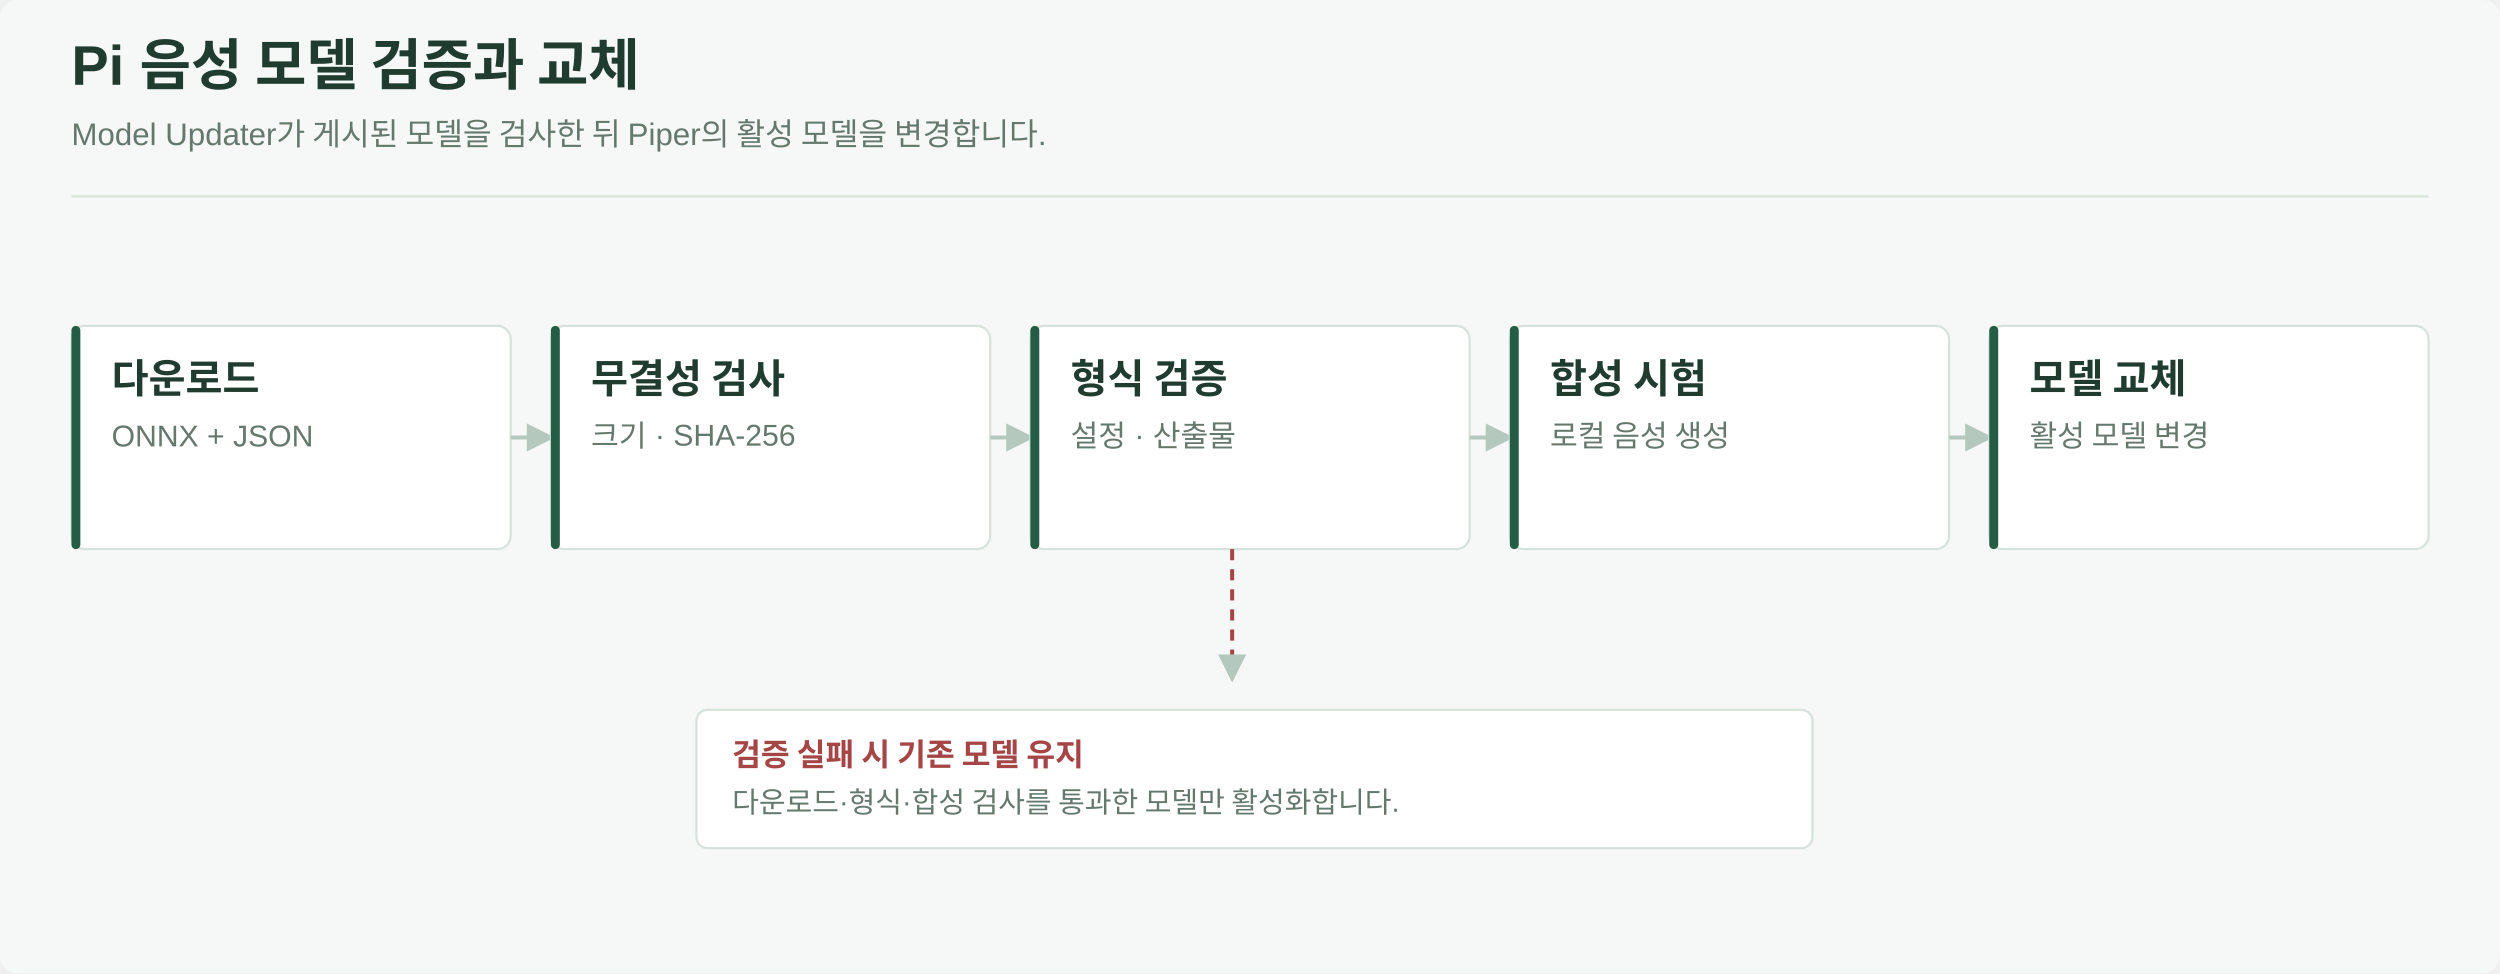
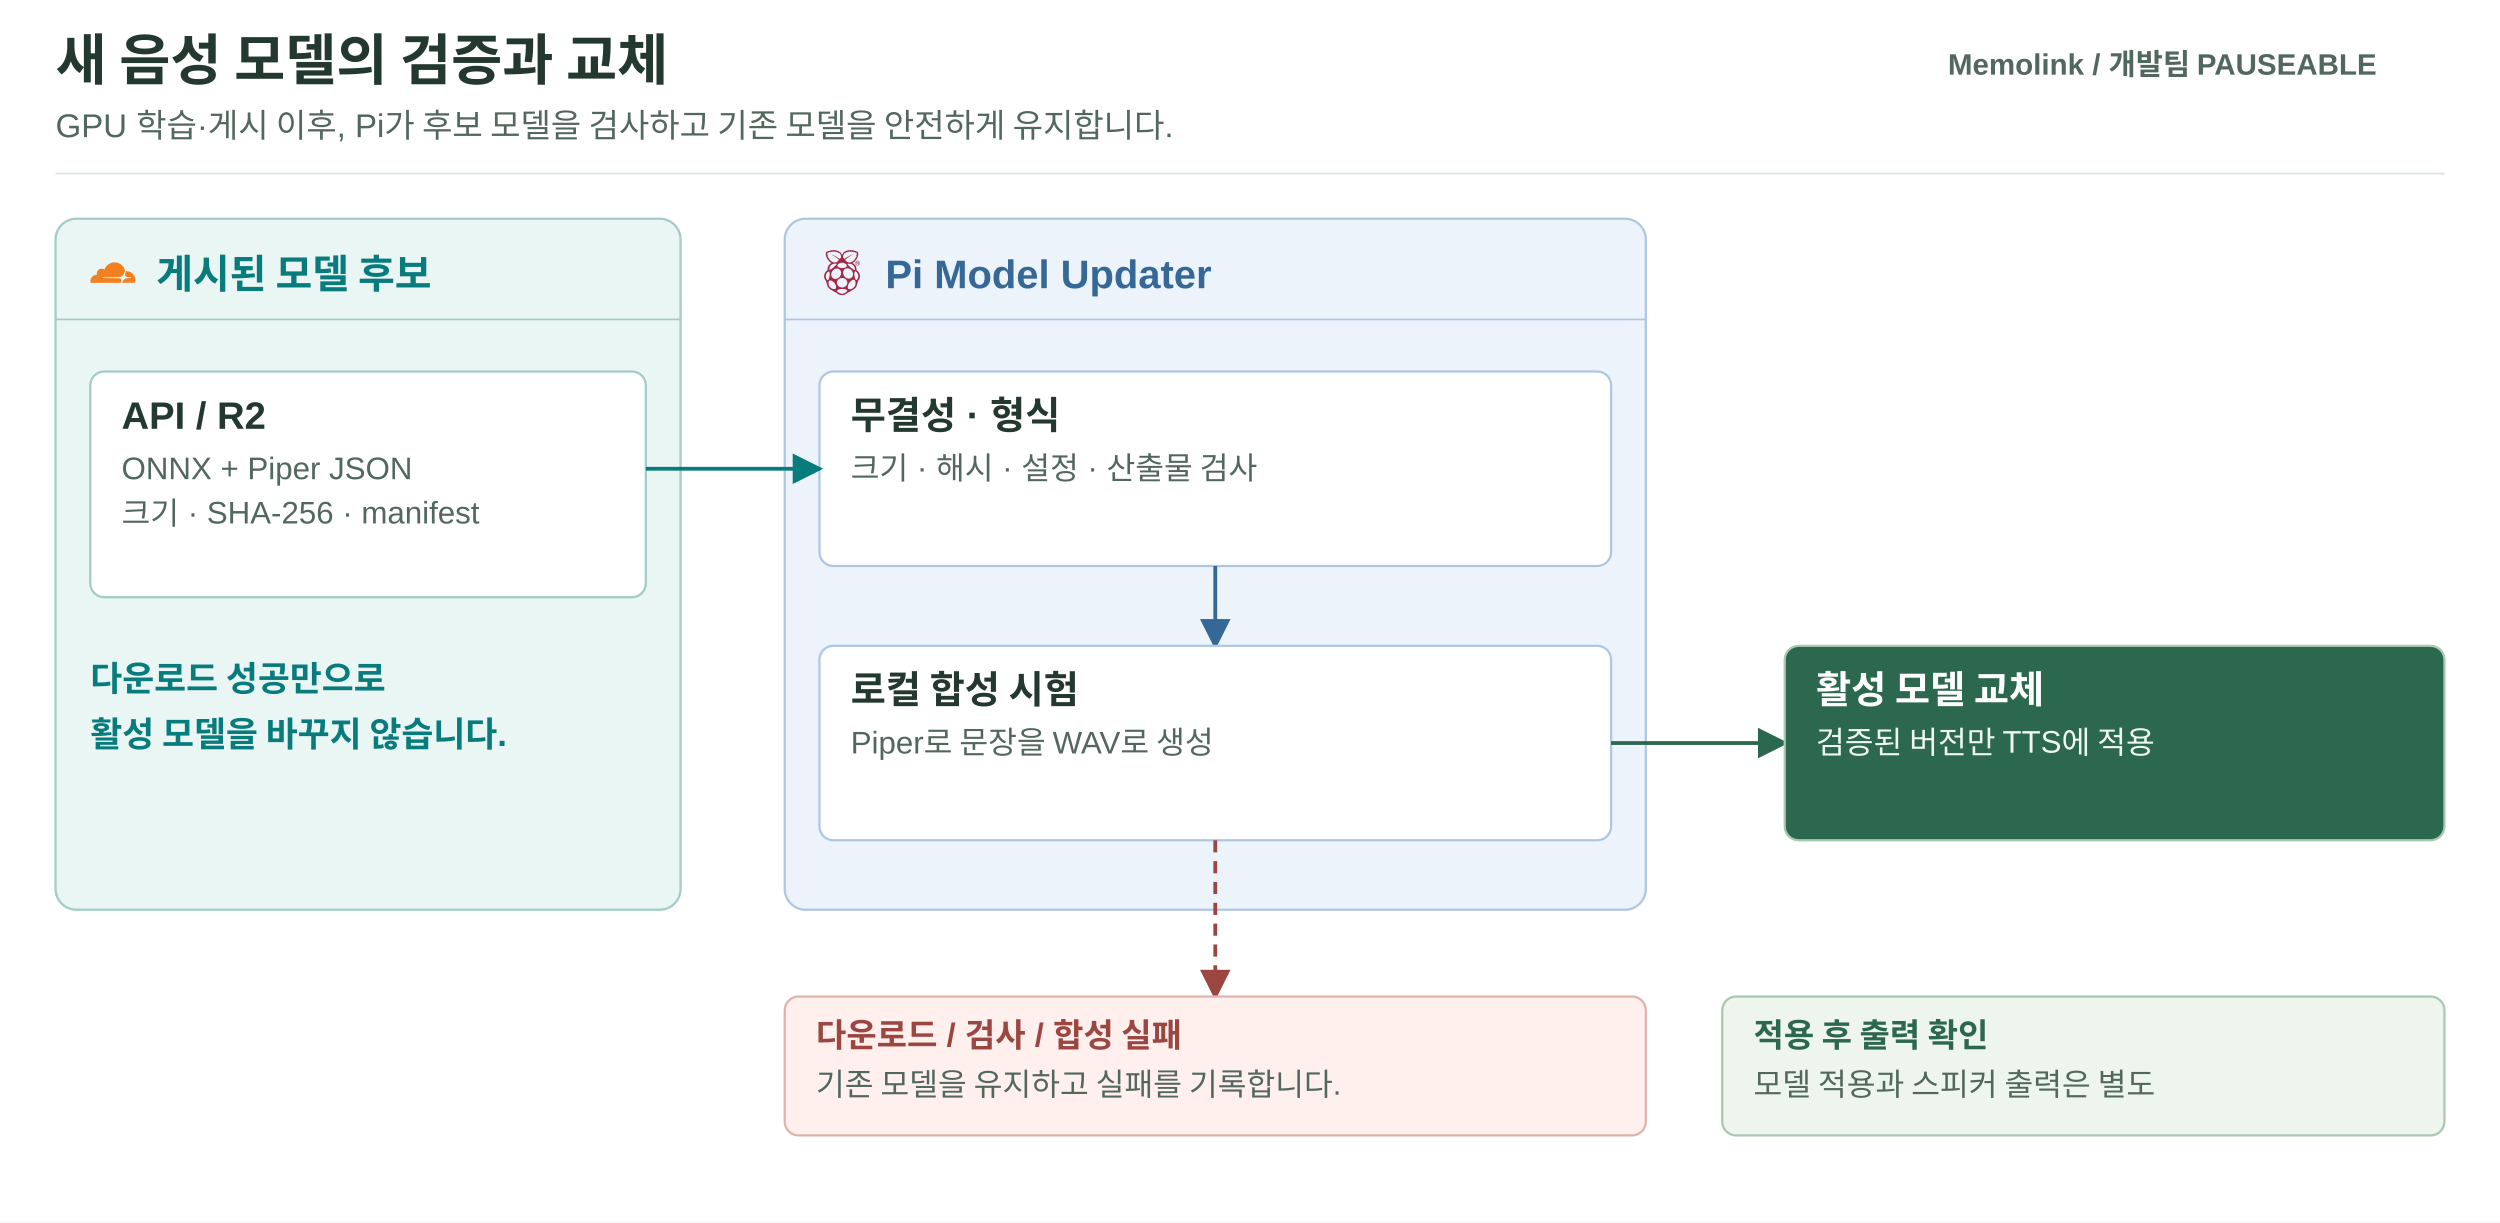
- <svg xmlns="http://www.w3.org/2000/svg" width="1120" height="436" viewBox="0 0 1120 436" role="img" aria-labelledby="title desc">
+ <svg xmlns="http://www.w3.org/2000/svg" width="1440" height="704" viewBox="0 0 1440 704" role="img" aria-labelledby="title desc">
  <defs>
-     <marker id="arrow" markerWidth="7" markerHeight="7" refX="6" refY="3.5" orient="auto">
-       <path d="M0 0L7 3.5L0 7Z" fill="#b4c8bd" />
+     <marker id="arrow-green" markerWidth="8" markerHeight="8" refX="7" refY="4" orient="auto">
+       <path d="M0 0L8 4L0 8Z" fill="#2c684d" />
+     </marker>
+     <marker id="arrow-blue" markerWidth="8" markerHeight="8" refX="7" refY="4" orient="auto">
+       <path d="M0 0L8 4L0 8Z" fill="#356797" />
+     </marker>
+     <marker id="arrow-teal" markerWidth="8" markerHeight="8" refX="7" refY="4" orient="auto">
+       <path d="M0 0L8 4L0 8Z" fill="#087b7d" />
+     </marker>
+     <marker id="arrow-amber" markerWidth="8" markerHeight="8" refX="7" refY="4" orient="auto">
+       <path d="M0 0L8 4L0 8Z" fill="#916013" />
+     </marker>
+     <marker id="arrow-red" markerWidth="8" markerHeight="8" refX="7" refY="4" orient="auto">
+       <path d="M0 0L8 4L0 8Z" fill="#9b4641" />
    </marker>
  </defs>
-   <rect width="1120" height="436" rx="8" fill="#f5f8f6" />
+   <rect width="1440" height="704" fill="#fff" />
  <g font-family="'Malgun Gothic', 'Apple SD Gothic Neo', 'Noto Sans KR', Arial, sans-serif">
-     <text x="32" y="38" fill="#203b30" font-size="25" font-weight="700">Pi 음성 모델 검증과 교체</text>
-     <text x="32" y="65" fill="#65786e" font-size="14" font-weight="400">Model Updater가 게시된 모델을 검사한 뒤 Piper의 활성 모델을 변경합니다.</text>
-     <path d="M32 88H1088" stroke="#d9e4dd" />
-     <rect x="32" y="146" width="196.8" height="100" rx="6" fill="#fff" stroke="#d6e2db" />
-     <rect x="32" y="146" width="4" height="100" rx="2" fill="#245c45" />
-     <text x="50" y="176" fill="#203b30" font-size="18" font-weight="700">다운로드</text>
-     <text x="50" y="200" fill="#65786e" font-size="13.5" font-weight="400">ONNX + JSON</text>
-     <path d="M228.8 196H246.8" fill="none" stroke="#b4c8bd" stroke-width="1.8" marker-end="url(#arrow)" />
-     <rect x="246.8" y="146" width="196.8" height="100" rx="6" fill="#fff" stroke="#d6e2db" />
-     <rect x="246.8" y="146" width="4" height="100" rx="2" fill="#245c45" />
-     <text x="264.8" y="176" fill="#203b30" font-size="18" font-weight="700">무결성 검사</text>
-     <text x="264.8" y="200" fill="#65786e" font-size="13.5" font-weight="400">크기 · SHA-256</text>
-     <path d="M443.6 196H461.6" fill="none" stroke="#b4c8bd" stroke-width="1.8" marker-end="url(#arrow)" />
-     <rect x="461.6" y="146" width="196.8" height="100" rx="6" fill="#fff" stroke="#d6e2db" />
-     <rect x="461.6" y="146" width="4" height="100" rx="2" fill="#245c45" />
-     <text x="479.6" y="176" fill="#203b30" font-size="18" font-weight="700">형식 검증</text>
-     <text x="479.6" y="200" fill="#65786e" font-size="13.5" font-weight="400">설정 · 산출물</text>
-     <path d="M658.4 196H676.4" fill="none" stroke="#b4c8bd" stroke-width="1.8" marker-end="url(#arrow)" />
-     <rect x="676.4" y="146" width="196.8" height="100" rx="6" fill="#fff" stroke="#d6e2db" />
-     <rect x="676.4" y="146" width="4" height="100" rx="2" fill="#245c45" />
-     <text x="694.4" y="176" fill="#203b30" font-size="18" font-weight="700">합성 시험</text>
-     <text x="694.4" y="200" fill="#65786e" font-size="13.5" font-weight="400">로컬 음성 생성</text>
-     <path d="M873.2 196H891.2" fill="none" stroke="#b4c8bd" stroke-width="1.8" marker-end="url(#arrow)" />
-     <rect x="891.2" y="146" width="196.8" height="100" rx="6" fill="#fff" stroke="#d6e2db" />
-     <rect x="891.2" y="146" width="4" height="100" rx="2" fill="#245c45" />
-     <text x="909.2" y="176" fill="#203b30" font-size="18" font-weight="700">모델 교체</text>
-     <text x="909.2" y="200" fill="#65786e" font-size="13.5" font-weight="400">활성 모델 변경</text>
-     <path d="M552 246V304" fill="none" stroke="#a54545" stroke-width="1.8" stroke-dasharray="5 4" marker-end="url(#arrow)" />
-     <rect x="312" y="318" width="500" height="62" rx="5" fill="#fff" stroke="#d6e2db" />
-     <text x="328" y="343" fill="#a54545" font-size="14" font-weight="700">검증 실패 시 기존 모델 유지</text>
-     <text x="328" y="364" fill="#65786e" font-size="13" font-weight="400">다운로드·형식·합성 검사를 통과한 모델만 활성화합니다.</text>
+     <text x="32" y="46" font-size="32" font-weight="700" fill="#23382f" data-max-width="1040">새 음성 모델의 검증과 교체</text>
+     <text x="1122" y="43" font-size="17" font-weight="700" fill="#52675d" data-max-width="286">Memolink / 개발팀 PAUSEABLE</text>
+     <text x="32" y="79" font-size="19" font-weight="400" fill="#52675d" data-max-width="1376">GPU 학습·게시 이후, Pi가 후보 모델을 검사하고 기존 모델을 안전하게 유지합니다.</text>
+     <path d="M32 100H1408" stroke="#dbe5df" />
+     <rect x="32" y="126" width="360" height="398" rx="12" fill="#eaf6f4" stroke="#a3ccc6" stroke-width="1.3" />
+     <g transform="translate(52 144) scale(1.083333)" fill="#F38020">
+       <path d="M16.509 16.845c.147-.507.091-.971-.155-1.315-.225-.316-.605-.499-1.062-.52l-8.659-.112a.156.156 0 0 1-.133-.071c-.028-.042-.035-.099-.021-.155.028-.084.112-.148.204-.156l8.736-.112c1.035-.049 2.16-.887 2.554-1.914l.499-1.301c.021-.056.029-.113.015-.168-.562-2.546-2.835-4.445-5.55-4.445-2.504 0-4.628 1.618-5.388 3.861-.493-.366-1.119-.562-1.794-.499-1.203.119-2.167 1.083-2.286 2.286-.028.31-.007.613.064.894C1.568 13.171 0 14.775 0 16.752c0 .175.014.351.035.527.014.083.084.147.169.147h15.981c.091 0 .176-.065.203-.155l.12-.427zm2.757-5.563c-.077 0-.161 0-.238.011-.057 0-.105.042-.127.098l-.338 1.174c-.147.507-.092.971.154 1.316.226.316.606.498 1.062.519l1.844.113c.056 0 .105.026.133.07.028.043.035.107.021.156-.028.084-.113.148-.204.155l-1.921.112c-1.041.049-2.158.887-2.553 1.914l-.141.358c-.028.071.021.142.099.142h6.598c.077 0 .147-.049.169-.126.112-.408.176-.837.176-1.28 0-2.603-2.125-4.727-4.734-4.727" />
+     </g>
+     <text x="90" y="166" font-size="23" font-weight="700" fill="#087b7d" data-max-width="282">게시된 모델 후보</text>
+     <path d="M32 184H392" stroke="#a3ccc6" />
+     <rect x="52" y="214" width="320" height="130" rx="8" fill="#fff" stroke="#a3ccc6" stroke-width="1.3" />
+     <text x="70" y="247" font-size="22" font-weight="700" fill="#23382f" data-max-width="284">API / R2</text>
+     <text x="70" y="276" font-size="18" font-weight="400" fill="#52675d" data-max-width="284">ONNX + Piper JSON</text>
+     <text x="70" y="302" font-size="18" font-weight="400" fill="#52675d" data-max-width="284">크기 · SHA-256 · manifest</text>
+     <text x="52" y="398" font-size="20" font-weight="700" fill="#087b7d" data-max-width="320">다운로드 성공만으로</text>
+     <text x="52" y="430" font-size="20" font-weight="700" fill="#087b7d" data-max-width="320">활성 모델을 바꾸지 않습니다.</text>
+     <rect x="452" y="126" width="496" height="398" rx="12" fill="#edf3fb" stroke="#adc7e1" stroke-width="1.3" />
+     <g transform="translate(472 144) scale(1.083333)" fill="#A22846">
+       <path d="m19.895 10.896-.173-.303c.007-2.175-1.002-3.061-2.179-3.735.356-.094.724-.171.825-.618.612-.157.74-.44.801-.74.16-.107.696-.406.639-.921.3-.207.467-.472.382-.849.322-.351.407-.642.27-.91.387-.48.215-.73.05-.982.29-.525.034-1.089-.776-.994-.322-.473-1.024-.366-1.133-.364-.121-.152-.282-.282-.775-.219-.32-.285-.677-.236-1.046-.096-.438-.34-.728-.068-1.058.036-.53-.171-.651.063-.912.158-.578-.12-.754.142-1.031.418l-.322-.006c-.872.506-1.305 1.537-1.458 2.066-.154-.53-.586-1.56-1.458-2.066l-.322.006C9.942.501 9.766.239 9.188.36 8.928.265 8.807.031 8.277.202c-.217-.068-.417-.208-.652-.201l0.0 0C7.502.004 7.369.049 7.218.166c-.369-.14-.726-.189-1.046.096-.494-.063-.654.067-.776.219C5.289.479 4.586.372 4.264.845c-.81-.094-1.065.469-.776.994-.165.252-.337.501.05.982-.137.268-.052.558.27.91-.085.376.082.642.382.849-.056.515.479.814.639.921.061.3.189.583.801.74.101.447.469.524.825.618-1.177.674-2.186 1.56-2.179 3.735l-.172.303c-1.349.808-2.563 3.406-.665 5.517.124.661.332 1.135.517 1.661.277 2.117 2.084 3.108 2.561 3.225.698.524 1.442 1.021 2.449 1.37.949.964 1.977 1.331 3.011 1.331.015 0 .031 0.0.046 0 1.034.001 2.062-.367 3.011-1.331 1.007-.348 1.751-.846 2.449-1.37.477-.117 2.284-1.109 2.561-3.225.185-.525.393-1 .517-1.661 1.898-2.111.684-4.709-.665-5.517zm-1.039-.371c-.07.876-4.635-3.05-3.847-3.181 2.139-.356 3.919.896 3.847 3.181zm-2.015 4.365c-1.148.741-2.803.263-3.695-1.068-.893-1.331-.686-3.01.462-3.751 1.148-.741 2.803-.263 3.695 1.068.893 1.331.686 3.01-.462 3.751zM13.659 1.372c.04.197.084.321.135.358.254-.272.461-.551.788-.812.001.154-.078.321.117.443.175-.236.412-.446.726-.624-.151.261-.026.34.055.449.24-.206.468-.414.911-.576-.121.147-.29.291-.111.461.247-.154.496-.309 1.083-.418-.132.147-.406.295-.24.443.31-.119.654-.205 1.034-.255-.182.15-.334.296-.185.412.332-.102.79-.24 1.237-.121l-.283.285c-.031.038.662.03 1.12.036-.167.232-.338.456-.437.855.045.046.272.02.486 0-.219.462-.6.578-.689.776.134.102.32.075.523.006-.158.325-.489.548-.751.812.066.047.182.075.456.043-.242.257-.534.492-.88.703.061.071.272.068.468.073-.314.307-.717.466-1.095.667.189.129.323.099.468.097-.268.22-.723.334-1.145.467.08.125.161.159.332.194-.447.247-1.087.134-1.268.261.043.124.167.205.314.273-.72.042-2.688-.026-3.065-1.516.737-.809 2.081-1.759 4.394-2.934-1.799.602-3.423 1.405-4.782 2.51-1.598-.744-.496-2.62.283-3.365zm-1.613 5.372c1.133-.012 2.536.833 2.53 1.629-.005.703-.985 1.272-2.521 1.261-1.504-.018-2.517-.715-2.514-1.396.003-.56 1.228-1.526 2.505-1.494zm-5.765-.601c.172-.035.252-.069.332-.194-.422-.133-.877-.247-1.145-.467.144.002.279.032.468-.097-.378-.201-.782-.36-1.096-.667.196-.005.406-.002.468-.073-.346-.211-.638-.446-.88-.703.274.033.389.004.456-.043-.262-.264-.593-.487-.751-.812.203.069.389.095.523-.006-.089-.198-.47-.314-.689-.776.214.02.441.046.486 0-.099-.399-.27-.623-.437-.855.458-.007 1.152.002 1.12-.036l-.283-.285c.447-.119.905.019 1.237.121.149-.116-.003-.263-.185-.412.38.05.724.136 1.034.255.166-.148-.108-.295-.24-.443.587.11.836.264 1.083.418.179-.169.01-.313-.111-.461.443.162.671.37.911.576.081-.108.207-.188.055-.449.314.178.551.389.726.624.195-.122.116-.289.117-.443.327.262.534.54.788.812.051-.037.096-.161.135-.358.779.745 1.881 2.621.283 3.365-1.359-1.104-2.982-1.906-4.78-2.509 2.312 1.174 3.656 2.124 4.392 2.933-.377 1.49-2.345 1.558-3.065 1.516.147-.068.27-.148.314-.273-.181-.126-.821-.013-1.268-.261zm2.817 1.133c.788.13-3.777 4.057-3.847 3.181-.072-2.285 1.708-3.537 3.847-3.181zm-4.847 8.757c-1.109-.879-1.467-3.453.59-4.61 1.239-.327.418 5.051-.59 4.61zm4.266 4.599c-.626.372-2.145.219-3.225-1.31-.728-1.282-.634-2.587-.123-2.97.765-.459 1.946.161 2.856 1.2.792.941 1.154 2.593.492 3.08zm-1.242-5.609c-1.148-.741-1.355-2.42-.462-3.751.893-1.331 2.547-1.809 3.695-1.068 1.148.741 1.355 2.42.462 3.751-.893 1.331-2.547 1.809-3.695 1.068zm4.795 8.228c-1.376.058-2.726-1.111-2.708-1.516-.021-.594 1.676-1.058 2.782-1.031 1.113-.048 2.607.353 2.61.885.018.517-1.355 1.684-2.684 1.661zm2.758-5.858c.008 1.39-1.226 2.522-2.756 2.53-1.53.007-2.777-1.113-2.785-2.503v-.026c-.008-1.39 1.226-2.523 2.756-2.53 1.53-.007 2.777 1.113 2.785 2.503a.779.779 0 0 1 0.0.026zm3.855 2.003c-1.186 1.621-2.792 1.684-3.39 1.232-.625-.581-.148-2.385.709-3.375v-0c.981-1.091 2.03-1.804 2.761-1.247.492.483.78 2.301-.081 3.389zm1.072-3.43c-1.009.441-1.83-4.937-.59-4.61 2.057 1.157 1.699 3.731.59 4.61zm-.026-8.328h.298v-.53h.299c.15 0 .205.062.226.205.015.109.011.239.048.325h.298c-.053-.076-.051-.236-.057-.321-.01-.137-.051-.28-.198-.318v-.004c.15-.061.215-.181.215-.341 0-.205-.154-.374-.397-.374h-.732v1.357zm.298-1.125h.327c.133 0 .205.057.205.188 0 .137-.072.194-.205.194H20.03v-.382zm-1.034.463c0 .701.568 1.269 1.27 1.269s1.27-.568 1.27-1.269c0-.701-.568-1.27-1.27-1.27-.701 0-1.27.568-1.27 1.27zm2.328 0c0 .585-.474 1.058-1.058 1.058s-1.058-.473-1.058-1.058c0-.585.474-1.058 1.058-1.058s1.058.473 1.058 1.058z" />
+     </g>
+     <text x="510" y="166" font-size="23" font-weight="700" fill="#356797" data-max-width="418">Pi Model Updater</text>
+     <path d="M452 184H948" stroke="#adc7e1" />
+     <rect x="472" y="214" width="456" height="112" rx="8" fill="#fff" stroke="#adc7e1" stroke-width="1.3" />
+     <text x="490" y="247" font-size="22" font-weight="700" fill="#23382f" data-max-width="420">무결성 · 형식</text>
+     <text x="490" y="276" font-size="18" font-weight="400" fill="#52675d" data-max-width="420">크기 · 해시 · 설정 · 산출물 검사</text>
+     <path d="M700 326V372" fill="none" stroke="#356797" stroke-width="2.2" stroke-linejoin="round" marker-end="url(#arrow-blue)" />
+     <rect x="472" y="372" width="456" height="112" rx="8" fill="#fff" stroke="#adc7e1" stroke-width="1.3" />
+     <text x="490" y="405" font-size="22" font-weight="700" fill="#23382f" data-max-width="420">로컬 합성 시험</text>
+     <text x="490" y="434" font-size="18" font-weight="400" fill="#52675d" data-max-width="420">Piper로 문장을 WAV로 생성</text>
+     <path d="M372 270H472" fill="none" stroke="#087b7d" stroke-width="2.2" stroke-linejoin="round" marker-end="url(#arrow-teal)" />
+     <path d="M928 428H1028" fill="none" stroke="#2c684d" stroke-width="2.2" stroke-linejoin="round" marker-end="url(#arrow-green)" />
+     <rect x="1028" y="372" width="380" height="112" rx="8" fill="#2c684d" stroke="#abc8b2" stroke-width="1.3" />
+     <text x="1046" y="405" font-size="22" font-weight="700" fill="#fff" data-max-width="344">활성 모델 교체</text>
+     <text x="1046" y="434" font-size="18" font-weight="400" fill="#eff7f2" data-max-width="344">검증된 버전만 TTS에 적용</text>
+     <path d="M700 484V574" fill="none" stroke="#9b4641" stroke-width="2.2" stroke-linejoin="round" stroke-dasharray="7 5" marker-end="url(#arrow-red)" />
+     <rect x="452" y="574" width="496" height="80" rx="8" fill="#fff0ee" stroke="#dfb3ad" stroke-width="1.3" />
+     <text x="470" y="603" font-size="19" font-weight="700" fill="#9b4641" data-max-width="460">다운로드 / 검사 / 합성 실패</text>
+     <text x="470" y="631" font-size="18" font-weight="400" fill="#52675d" data-max-width="460">기존 모델을 유지하고 실패를 기록합니다.</text>
+     <rect x="992" y="574" width="416" height="80" rx="8" fill="#edf5ec" stroke="#abc8b2" stroke-width="1.3" />
+     <text x="1010" y="603" font-size="19" font-weight="700" fill="#2c684d" data-max-width="380">적용 후 출력 확인</text>
+     <text x="1010" y="631" font-size="18" font-weight="400" fill="#52675d" data-max-width="380">모델 적용과 스피커 출력은 별도</text>
  </g>
</svg>
